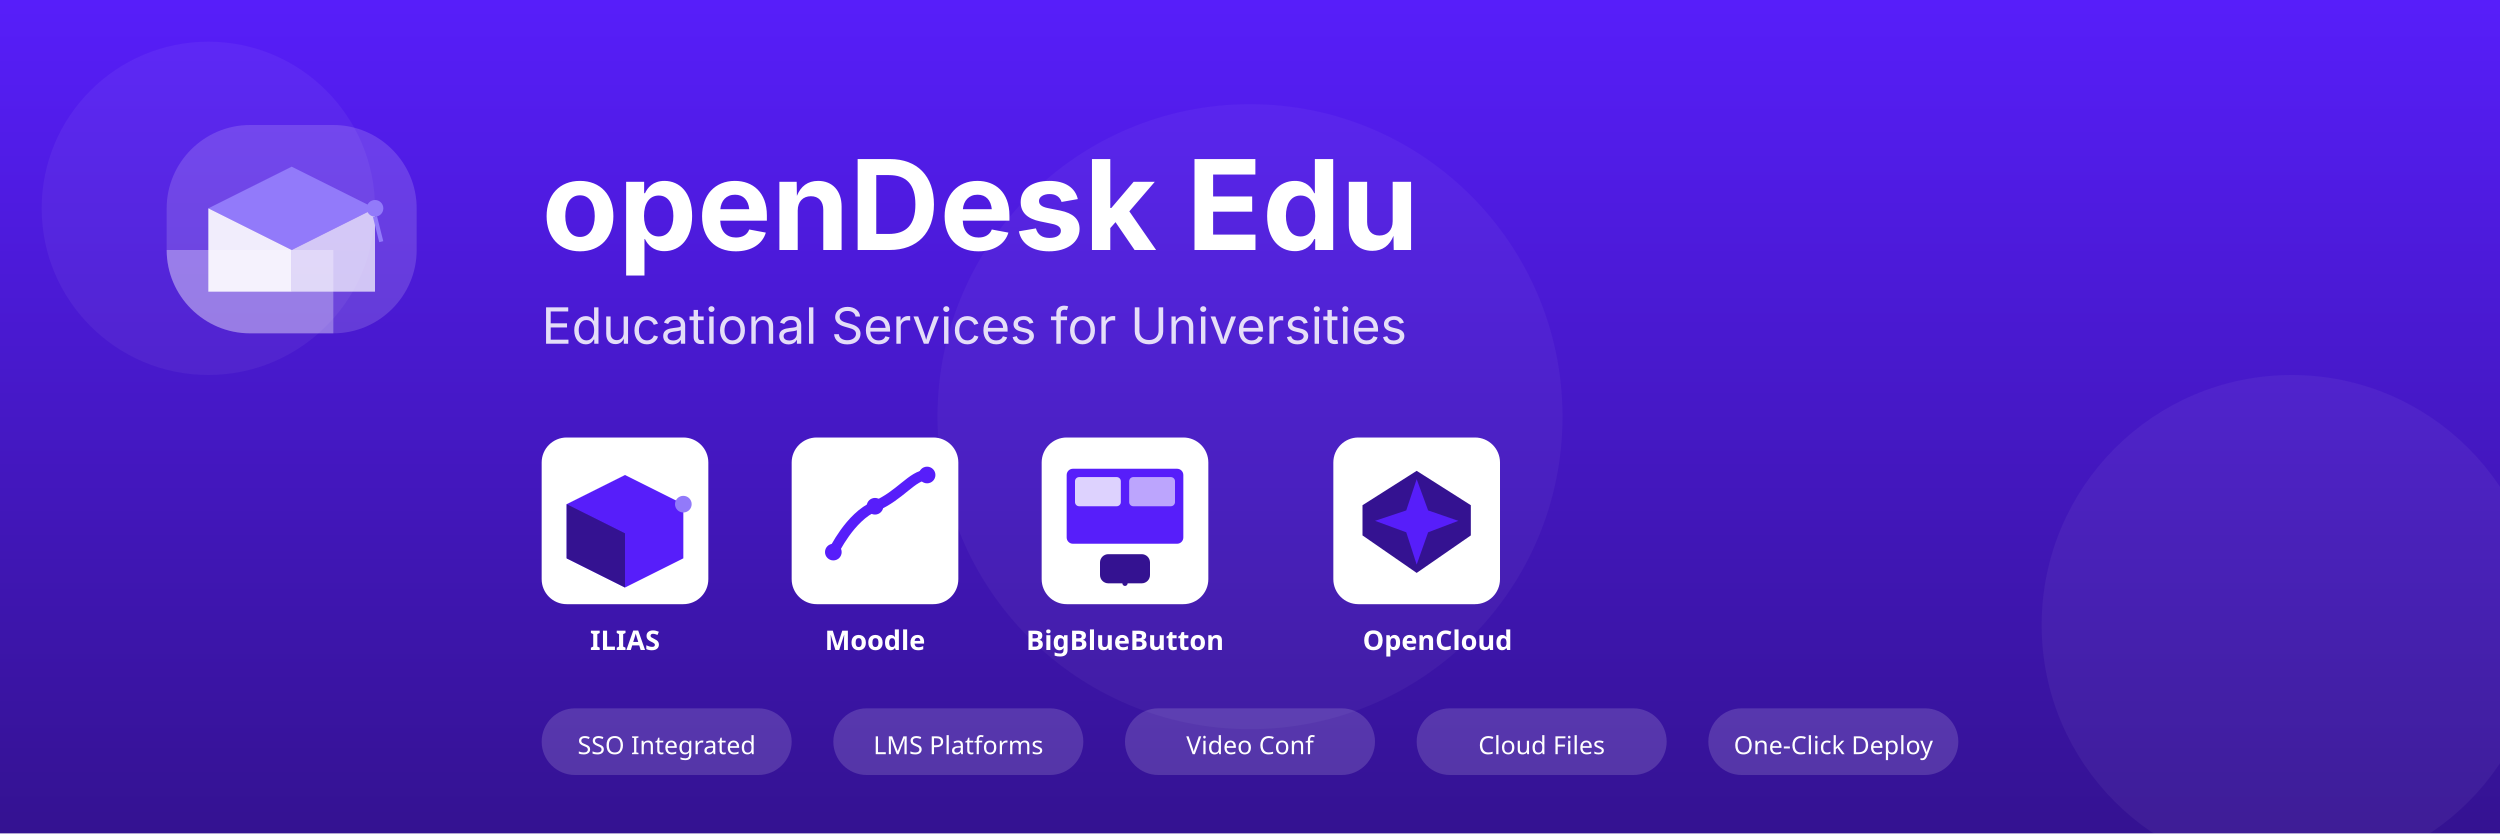
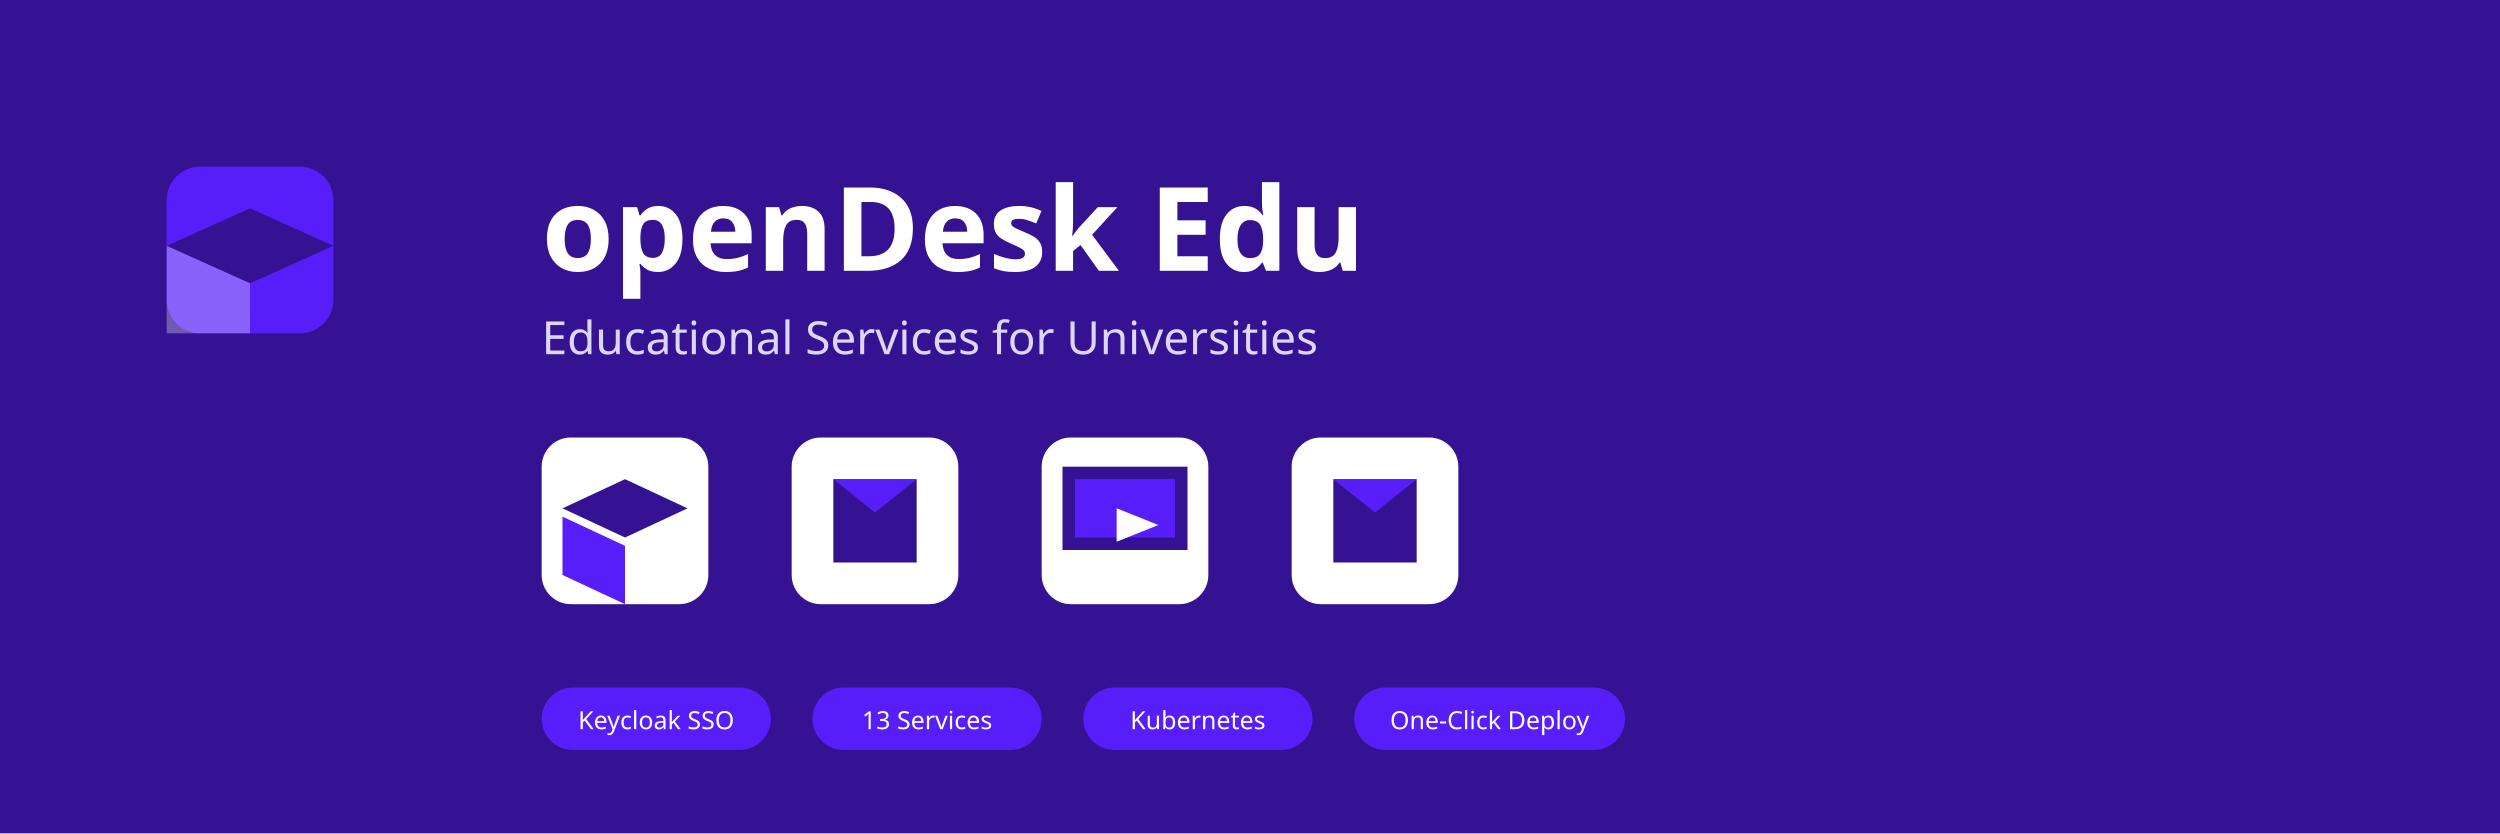
<svg xmlns="http://www.w3.org/2000/svg" width="1200" height="400" viewBox="0 0 1200 400" fill="none">
-   <defs>
-     <linearGradient id="bg" x1="0" y1="0" x2="0" y2="1">
-       <stop offset="0%" stop-color="#571EFA" />
-       <stop offset="100%" stop-color="#341291" />
-     </linearGradient>
-     <linearGradient id="accent" x1="0" y1="0" x2="1" y2="1">
-       <stop offset="0%" stop-color="#927AFA" />
-       <stop offset="100%" stop-color="#571EFA" />
-     </linearGradient>
-   </defs>
-   <rect width="1200" height="400" fill="url(#bg)" />
-   <circle cx="100" cy="100" r="80" fill="white" opacity="0.05" />
-   <circle cx="1100" cy="300" r="120" fill="white" opacity="0.05" />
-   <circle cx="600" cy="200" r="150" fill="white" opacity="0.04" />
-   <g transform="translate(80, 60)">
-     <path fill="white" opacity="0.3" d="M0 60C0 82 18 100 40 100H80V60H0Z" />
-     <path fill="white" d="M0 60V40C0 18 18 0 40 0H80C102 0 120 18 120 40V60C120 82 102 100 80 100H40C18 100 0 82 0 60Z" opacity="0.15" />
-     <path fill="#927AFA" d="M60 20L20 40L60 60L100 40L60 20Z" />
-     <path fill="white" d="M20 40L60 60V80H20V40Z" opacity="0.9" />
-     <path fill="white" d="M60 60L100 40V80H60V60Z" opacity="0.7" />
-     <circle fill="#927AFA" cx="100" cy="40" r="4" />
-     <line x1="100" y1="44" x2="103" y2="56" stroke="#927AFA" stroke-width="2" />
-   </g>
-   <text x="260" y="120" fill="white" font-family="system-ui, -apple-system, sans-serif" font-size="60" font-weight="bold">openDesk Edu</text>
-   <text x="260" y="165" fill="white" font-family="system-ui, -apple-system, sans-serif" font-size="24" opacity="0.85">Educational Services for Universities</text>
-   <g transform="translate(260, 210)">
-     <rect width="80" height="80" rx="12" fill="white" />
-     <path fill="#571EFA" d="M40 18L12 32V58L40 72L68 58V32L40 18Z" />
-     <path fill="#341291" d="M12 32L40 46V72L12 58V32Z" />
-     <circle fill="#927AFA" cx="68" cy="32" r="4" />
-     <text x="40" y="102" fill="white" font-family="system-ui, sans-serif" font-size="13" text-anchor="middle" font-weight="600">ILIAS</text>
-   </g>
-   <g transform="translate(380, 210)">
-     <rect width="80" height="80" rx="12" fill="white" />
-     <path d="M20 55C20 55 28 38 40 33C52 28 58 18 65 18" stroke="#571EFA" stroke-width="5" stroke-linecap="round" fill="none" />
-     <circle cx="20" cy="55" r="4" fill="#571EFA" />
-     <circle cx="40" cy="33" r="4" fill="#571EFA" />
-     <circle cx="65" cy="18" r="4" fill="#571EFA" />
-     <text x="40" y="102" fill="white" font-family="system-ui, sans-serif" font-size="13" text-anchor="middle" font-weight="600">Moodle</text>
-   </g>
-   <g transform="translate(500, 210)">
-     <rect width="80" height="80" rx="12" fill="white" />
-     <rect x="12" y="15" width="56" height="36" rx="3" fill="#571EFA" />
-     <rect x="16" y="19" width="22" height="14" rx="2" fill="white" opacity="0.8" />
-     <rect x="42" y="19" width="22" height="14" rx="2" fill="white" opacity="0.6" />
-     <rect x="28" y="56" width="24" height="14" rx="4" fill="#341291" />
-     <line x1="40" y1="63" x2="40" y2="70" stroke="#341291" stroke-width="2.5" stroke-linecap="round" />
-     <text x="40" y="102" fill="white" font-family="system-ui, sans-serif" font-size="13" text-anchor="middle" font-weight="600">BigBlueButton</text>
-   </g>
-   <g transform="translate(640, 210)">
-     <rect width="80" height="80" rx="12" fill="white" />
-     <path d="M14 32.5L40 16L66 32.5L66 47L40 65L14 47Z" fill="#341291" />
-     <path d="M35 35L40 20L45.5 35L60 40L45.5 45.5L40 61L35 45.5L20 40Z" fill="#571EFA" />
-     <text x="50" y="102" fill="white" font-family="system-ui, sans-serif" font-size="13" text-anchor="middle" font-weight="600">OpenCloud</text>
-   </g>
-   <g transform="translate(260, 340)">
-     <rect width="120" height="32" rx="16" fill="white" opacity="0.15" />
-     <text x="60" y="22" fill="white" font-family="system-ui, sans-serif" font-size="12" text-anchor="middle">SSO Integrated</text>
-   </g>
-   <g transform="translate(400, 340)">
-     <rect width="120" height="32" rx="16" fill="white" opacity="0.15" />
-     <text x="60" y="22" fill="white" font-family="system-ui, sans-serif" font-size="12" text-anchor="middle">LMS Platforms</text>
-   </g>
-   <g transform="translate(540, 340)">
-     <rect width="120" height="32" rx="16" fill="white" opacity="0.15" />
-     <text x="60" y="22" fill="white" font-family="system-ui, sans-serif" font-size="12" text-anchor="middle">Video Conf</text>
-   </g>
-   <g transform="translate(680, 340)">
-     <rect width="120" height="32" rx="16" fill="white" opacity="0.15" />
-     <text x="60" y="22" fill="white" font-family="system-ui, sans-serif" font-size="12" text-anchor="middle">Cloud Files</text>
-   </g>
-   <g transform="translate(820, 340)">
-     <rect width="120" height="32" rx="16" fill="white" opacity="0.15" />
-     <text x="60" y="22" fill="white" font-family="system-ui, sans-serif" font-size="12" text-anchor="middle">One-Click Deploy</text>
-   </g>
+   <rect width="1200" height="400" fill="#341291" />
+   <rect x="80" y="80" width="80" height="80" rx="16" fill="#571EFA" />
+   <path d="M120 100 L80 118 L120 136 L160 118Z" fill="#341291" />
+   <path d="M80 118 L120 136 V160 H80Z" fill="white" opacity="0.3" />
+   <text x="260" y="130" fill="white" font-family="system-ui,sans-serif" font-size="56" font-weight="bold">openDesk Edu</text>
+   <text x="260" y="170" fill="#DDD6FE" font-family="system-ui,sans-serif" font-size="22">Educational Services for Universities</text>
+   <rect x="260" y="210" width="80" height="80" rx="14" fill="white" />
+   <path d="M300 230 L270 244 L300 258 L330 244Z" fill="#341291" />
+   <path d="M270 248 L300 262 L300 290 L270 276Z" fill="#571EFA" />
+   <rect x="380" y="210" width="80" height="80" rx="14" fill="white" />
+   <path d="M400 230 H440 V270 H400Z" fill="#341291" />
+   <path d="M400 230 H440 L420 246Z" fill="#571EFA" />
+   <rect x="500" y="210" width="80" height="80" rx="14" fill="white" />
+   <path d="M510 224 H570 V264 H510Z" fill="#341291" />
+   <path d="M516 230 H564 V258 H516Z" fill="#571EFA" />
+   <path d="M536 244 L556 252 L536 260Z" fill="white" />
+   <rect x="620" y="210" width="80" height="80" rx="14" fill="white" />
+   <path d="M640 230 H680 V270 H640Z" fill="#341291" />
+   <path d="M640 230 H680 L660 246Z" fill="#571EFA" />
+   <rect x="260" y="330" width="110" height="30" rx="15" fill="#571EFA" />
+   <text x="315" y="350" fill="white" font-family="system-ui,sans-serif" font-size="12" text-anchor="middle">Keycloak SSO</text>
+   <rect x="390" y="330" width="110" height="30" rx="15" fill="#571EFA" />
+   <text x="445" y="350" fill="white" font-family="system-ui,sans-serif" font-size="12" text-anchor="middle">13 Services</text>
+   <rect x="520" y="330" width="110" height="30" rx="15" fill="#571EFA" />
+   <text x="575" y="350" fill="white" font-family="system-ui,sans-serif" font-size="12" text-anchor="middle">Kubernetes</text>
+   <rect x="650" y="330" width="130" height="30" rx="15" fill="#571EFA" />
+   <text x="715" y="350" fill="white" font-family="system-ui,sans-serif" font-size="12" text-anchor="middle">One-Click Deploy</text>
</svg>
